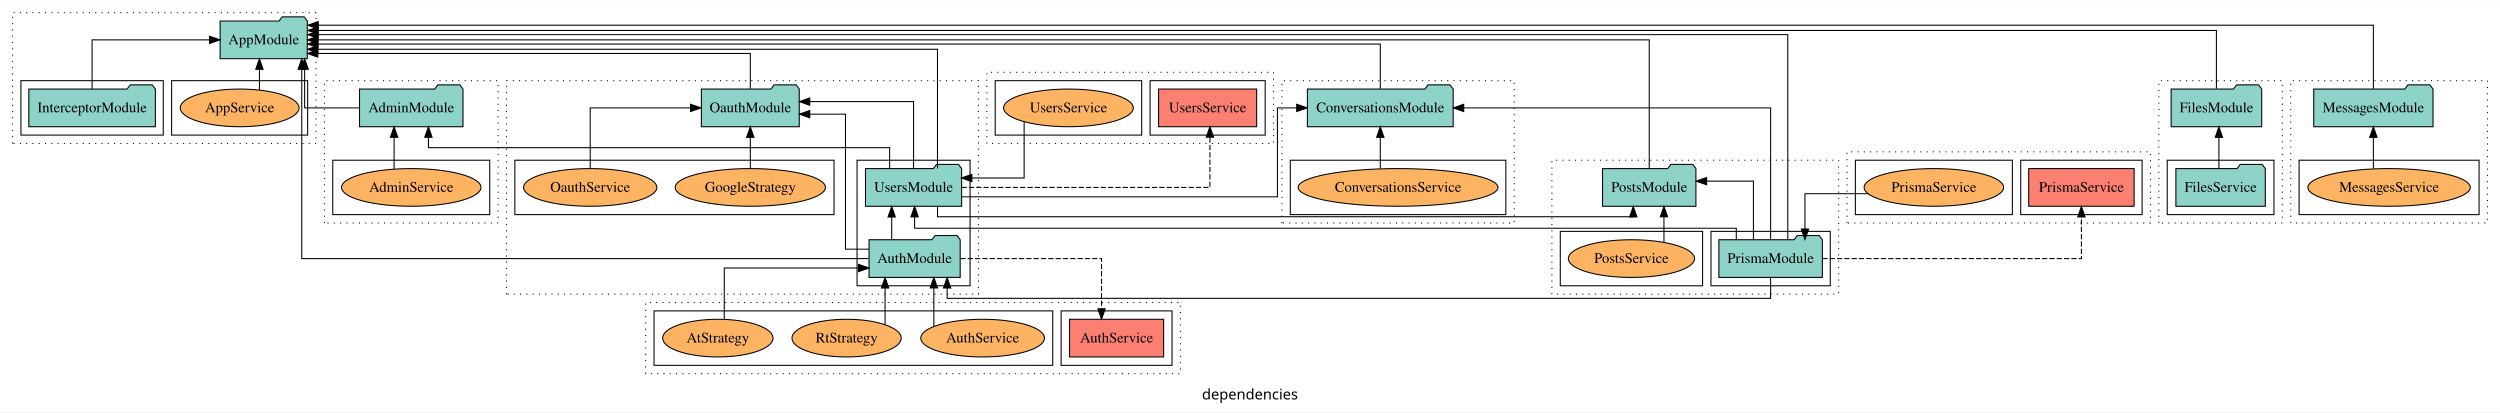
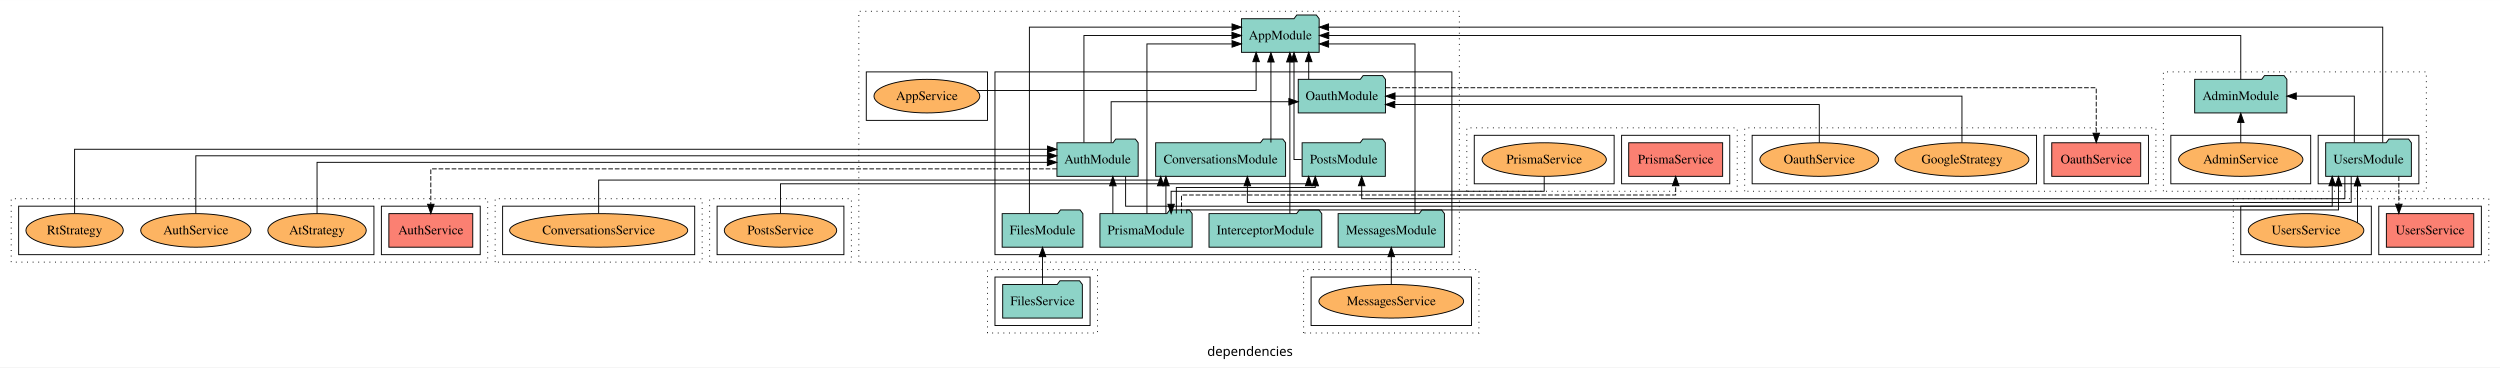
- <svg xmlns="http://www.w3.org/2000/svg" width="2389pt" height="394pt" viewBox="0.00 0.00 2389.00 393.80">
+ <svg xmlns="http://www.w3.org/2000/svg" width="2681pt" height="394pt" viewBox="0.00 0.00 2681.00 393.80">
  <g id="graph0" class="graph" transform="scale(1 1) rotate(0) translate(4 389.8)">
-     <polygon fill="white" stroke="transparent" points="-4,4 -4,-389.8 2385,-389.8 2385,4 -4,4" />
-     <text text-anchor="middle" x="1190.5" y="-8.2" font-family="sans-serif" font-size="14.00">dependencies</text>
+     <polygon fill="white" stroke="transparent" points="-4,4 -4,-389.8 2677,-389.8 2677,4 -4,4" />
+     <text text-anchor="middle" x="1336.5" y="-8.2" font-family="sans-serif" font-size="14.00">dependencies</text>
+     <g id="clust1" class="cluster">
+       <polygon fill="none" stroke="black" stroke-dasharray="1,5" points="2316,-184.8 2316,-312.8 2598,-312.8 2598,-184.8 2316,-184.8" />
+     </g>
+     <g id="clust3" class="cluster">
+       <polygon fill="none" stroke="black" points="2482,-192.8 2482,-244.8 2590,-244.8 2590,-192.8 2482,-192.8" />
+     </g>
+     <g id="clust6" class="cluster">
+       <polygon fill="none" stroke="black" points="2324,-192.8 2324,-244.8 2474,-244.8 2474,-192.8 2324,-192.8" />
+     </g>
+     <g id="clust7" class="cluster">
+       <polygon fill="none" stroke="black" stroke-dasharray="1,5" points="917,-108.8 917,-377.8 1561,-377.8 1561,-108.8 917,-108.8" />
+     </g>
+     <g id="clust9" class="cluster">
+       <polygon fill="none" stroke="black" points="1063,-116.8 1063,-312.8 1553,-312.8 1553,-116.8 1063,-116.8" />
+     </g>
+     <g id="clust12" class="cluster">
+       <polygon fill="none" stroke="black" points="925,-260.8 925,-312.8 1055,-312.8 1055,-260.8 925,-260.8" />
+     </g>
+     <g id="clust13" class="cluster">
+       <polygon fill="none" stroke="black" stroke-dasharray="1,5" points="8,-108.8 8,-176.8 519,-176.8 519,-108.8 8,-108.8" />
+     </g>
+     <g id="clust16" class="cluster">
+       <polygon fill="none" stroke="black" points="405,-116.8 405,-168.8 511,-168.8 511,-116.8 405,-116.8" />
+     </g>
+     <g id="clust18" class="cluster">
+       <polygon fill="none" stroke="black" points="16,-116.8 16,-168.8 397,-168.8 397,-116.8 16,-116.8" />
+     </g>
+     <g id="clust19" class="cluster">
+       <polygon fill="none" stroke="black" stroke-dasharray="1,5" points="527,-108.8 527,-176.8 749,-176.8 749,-108.8 527,-108.8" />
+     </g>
+     <g id="clust24" class="cluster">
+       <polygon fill="none" stroke="black" points="535,-116.8 535,-168.8 741,-168.8 741,-116.8 535,-116.8" />
+     </g>
+     <g id="clust25" class="cluster">
+       <polygon fill="none" stroke="black" stroke-dasharray="1,5" points="1055,-32.8 1055,-100.8 1173,-100.8 1173,-32.8 1055,-32.8" />
+     </g>
+     <g id="clust27" class="cluster">
+       <polygon fill="none" stroke="black" points="1063,-40.8 1063,-92.8 1165,-92.8 1165,-40.8 1063,-40.8" />
+     </g>
+     <g id="clust37" class="cluster">
+       <polygon fill="none" stroke="black" stroke-dasharray="1,5" points="1394,-32.8 1394,-100.8 1582,-100.8 1582,-32.8 1394,-32.8" />
+     </g>
+     <g id="clust42" class="cluster">
+       <polygon fill="none" stroke="black" points="1402,-40.8 1402,-92.8 1574,-92.8 1574,-40.8 1402,-40.8" />
+     </g>
    <g id="clust43" class="cluster">
-       <polygon fill="none" stroke="black" stroke-dasharray="1,5" points="480,-108.8 480,-312.8 931,-312.8 931,-108.8 480,-108.8" />
-     </g>
-     <g id="clust45" class="cluster">
-       <polygon fill="none" stroke="black" points="815,-116.8 815,-236.8 923,-236.8 923,-116.8 815,-116.8" />
+       <polygon fill="none" stroke="black" stroke-dasharray="1,5" points="1867,-184.8 1867,-252.8 2308,-252.8 2308,-184.8 1867,-184.8" />
+     </g>
+     <g id="clust46" class="cluster">
+       <polygon fill="none" stroke="black" points="2188,-192.8 2188,-244.8 2300,-244.8 2300,-192.8 2188,-192.8" />
    </g>
    <g id="clust48" class="cluster">
-       <polygon fill="none" stroke="black" points="488,-184.8 488,-236.8 793,-236.8 793,-184.8 488,-184.8" />
+       <polygon fill="none" stroke="black" points="1875,-192.8 1875,-244.8 2180,-244.8 2180,-192.8 1875,-192.8" />
    </g>
    <g id="clust49" class="cluster">
-       <polygon fill="none" stroke="black" stroke-dasharray="1,5" points="1479,-108.8 1479,-236.8 1753,-236.8 1753,-108.8 1479,-108.8" />
-     </g>
-     <g id="clust51" class="cluster">
-       <polygon fill="none" stroke="black" points="1631,-116.8 1631,-168.8 1745,-168.8 1745,-116.8 1631,-116.8" />
+       <polygon fill="none" stroke="black" stroke-dasharray="1,5" points="757,-108.8 757,-176.8 909,-176.8 909,-108.8 757,-108.8" />
    </g>
    <g id="clust54" class="cluster">
-       <polygon fill="none" stroke="black" points="1487,-116.8 1487,-168.8 1623,-168.8 1623,-116.8 1487,-116.8" />
+       <polygon fill="none" stroke="black" points="765,-116.8 765,-168.8 901,-168.8 901,-116.8 765,-116.8" />
    </g>
    <g id="clust55" class="cluster">
-       <polygon fill="none" stroke="black" stroke-dasharray="1,5" points="1761,-176.8 1761,-244.8 2051,-244.8 2051,-176.8 1761,-176.8" />
+       <polygon fill="none" stroke="black" stroke-dasharray="1,5" points="1569,-184.8 1569,-252.8 1859,-252.8 1859,-184.8 1569,-184.8" />
    </g>
    <g id="clust58" class="cluster">
-       <polygon fill="none" stroke="black" points="1927,-184.8 1927,-236.8 2043,-236.8 2043,-184.8 1927,-184.8" />
+       <polygon fill="none" stroke="black" points="1735,-192.8 1735,-244.8 1851,-244.8 1851,-192.8 1735,-192.8" />
    </g>
    <g id="clust60" class="cluster">
-       <polygon fill="none" stroke="black" points="1769,-184.8 1769,-236.8 1919,-236.8 1919,-184.8 1769,-184.8" />
+       <polygon fill="none" stroke="black" points="1577,-192.8 1577,-244.8 1727,-244.8 1727,-192.8 1577,-192.8" />
    </g>
    <g id="clust61" class="cluster">
-       <polygon fill="none" stroke="black" stroke-dasharray="1,5" points="939,-252.8 939,-320.8 1213,-320.8 1213,-252.8 939,-252.8" />
+       <polygon fill="none" stroke="black" stroke-dasharray="1,5" points="2391,-108.8 2391,-176.8 2665,-176.8 2665,-108.8 2391,-108.8" />
    </g>
    <g id="clust64" class="cluster">
-       <polygon fill="none" stroke="black" points="1095,-260.8 1095,-312.8 1205,-312.8 1205,-260.8 1095,-260.8" />
+       <polygon fill="none" stroke="black" points="2547,-116.8 2547,-168.8 2657,-168.8 2657,-116.8 2547,-116.8" />
    </g>
    <g id="clust66" class="cluster">
-       <polygon fill="none" stroke="black" points="947,-260.8 947,-312.8 1087,-312.8 1087,-260.8 947,-260.8" />
-     </g>
-     <g id="clust37" class="cluster">
-       <polygon fill="none" stroke="black" stroke-dasharray="1,5" points="2185,-176.8 2185,-312.8 2373,-312.8 2373,-176.8 2185,-176.8" />
-     </g>
-     <g id="clust42" class="cluster">
-       <polygon fill="none" stroke="black" points="2193,-184.8 2193,-236.8 2365,-236.8 2365,-184.8 2193,-184.8" />
-     </g>
-     <g id="clust25" class="cluster">
-       <polygon fill="none" stroke="black" stroke-dasharray="1,5" points="2059,-176.8 2059,-312.8 2177,-312.8 2177,-176.8 2059,-176.8" />
-     </g>
-     <g id="clust27" class="cluster">
-       <polygon fill="none" stroke="black" points="2067,-184.8 2067,-236.8 2169,-236.8 2169,-184.8 2067,-184.8" />
-     </g>
-     <g id="clust13" class="cluster">
-       <polygon fill="none" stroke="black" stroke-dasharray="1,5" points="613,-32.8 613,-100.8 1124,-100.8 1124,-32.8 613,-32.8" />
-     </g>
-     <g id="clust16" class="cluster">
-       <polygon fill="none" stroke="black" points="1010,-40.8 1010,-92.8 1116,-92.8 1116,-40.8 1010,-40.8" />
-     </g>
-     <g id="clust18" class="cluster">
-       <polygon fill="none" stroke="black" points="621,-40.8 621,-92.8 1002,-92.8 1002,-40.8 621,-40.8" />
-     </g>
-     <g id="clust19" class="cluster">
-       <polygon fill="none" stroke="black" stroke-dasharray="1,5" points="1221,-176.8 1221,-312.8 1443,-312.8 1443,-176.8 1221,-176.8" />
-     </g>
-     <g id="clust24" class="cluster">
-       <polygon fill="none" stroke="black" points="1229,-184.8 1229,-236.8 1435,-236.8 1435,-184.8 1229,-184.8" />
-     </g>
-     <g id="clust1" class="cluster">
-       <polygon fill="none" stroke="black" stroke-dasharray="1,5" points="306,-176.8 306,-312.8 472,-312.8 472,-176.8 306,-176.8" />
-     </g>
-     <g id="clust6" class="cluster">
-       <polygon fill="none" stroke="black" points="314,-184.8 314,-236.8 464,-236.8 464,-184.8 314,-184.8" />
-     </g>
-     <g id="clust7" class="cluster">
-       <polygon fill="none" stroke="black" stroke-dasharray="1,5" points="8,-252.8 8,-377.8 298,-377.8 298,-252.8 8,-252.8" />
-     </g>
-     <g id="clust12" class="cluster">
-       <polygon fill="none" stroke="black" points="160,-260.8 160,-312.8 290,-312.8 290,-260.8 160,-260.8" />
-     </g>
-     <g id="clust9" class="cluster">
-       <polygon fill="none" stroke="black" points="16,-260.8 16,-312.8 152,-312.8 152,-260.8 16,-260.8" />
+       <polygon fill="none" stroke="black" points="2399,-116.8 2399,-168.8 2539,-168.8 2539,-116.8 2399,-116.8" />
    </g>
    <g id="node1" class="node">
-       <polygon fill="#8dd3c7" stroke="black" points="914.94,-228.8 911.94,-232.8 890.94,-232.8 887.94,-228.8 823.06,-228.8 823.06,-192.8 914.94,-192.8 914.94,-228.8" />
-       <text text-anchor="middle" x="869" y="-206.6" font-family="Times,serif" font-size="14.00">UsersModule</text>
+       <polygon fill="#8dd3c7" stroke="black" points="2581.94,-236.8 2578.94,-240.8 2557.94,-240.8 2554.94,-236.8 2490.06,-236.8 2490.06,-200.8 2581.94,-200.8 2581.94,-236.8" />
+       <text text-anchor="middle" x="2536" y="-214.6" font-family="Times,serif" font-size="14.00">UsersModule</text>
    </g>
    <g id="node2" class="node">
-       <polygon fill="#8dd3c7" stroke="black" points="438.44,-304.8 435.44,-308.8 414.44,-308.8 411.44,-304.8 339.56,-304.8 339.56,-268.8 438.44,-268.8 438.44,-304.8" />
-       <text text-anchor="middle" x="389" y="-282.6" font-family="Times,serif" font-size="14.00">AdminModule</text>
+       <polygon fill="#8dd3c7" stroke="black" points="2448.44,-304.8 2445.44,-308.8 2424.44,-308.8 2421.44,-304.8 2349.56,-304.8 2349.56,-268.8 2448.44,-268.8 2448.44,-304.8" />
+       <text text-anchor="middle" x="2399" y="-282.6" font-family="Times,serif" font-size="14.00">AdminModule</text>
    </g>
    <g id="edge1" class="edge">
-       <path fill="none" stroke="black" d="M846.14,-228.91C846.14,-238.7 846.14,-248.8 846.14,-248.8 846.14,-248.8 405.41,-248.8 405.41,-248.8 405.41,-248.8 405.41,-258.69 405.41,-258.69" />
-       <polygon fill="black" stroke="black" points="401.91,-258.69 405.41,-268.69 408.91,-258.69 401.91,-258.69" />
+       <path fill="none" stroke="black" d="M2520.76,-237.02C2520.76,-257.17 2520.76,-286.8 2520.76,-286.8 2520.76,-286.8 2458.52,-286.8 2458.52,-286.8" />
+       <polygon fill="black" stroke="black" points="2458.52,-283.3 2448.52,-286.8 2458.52,-290.3 2458.52,-283.3" />
    </g>
    <g id="node5" class="node">
-       <polygon fill="#8dd3c7" stroke="black" points="1384.66,-304.8 1381.66,-308.8 1360.66,-308.8 1357.66,-304.8 1245.34,-304.8 1245.34,-268.8 1384.66,-268.8 1384.66,-304.8" />
-       <text text-anchor="middle" x="1315" y="-282.6" font-family="Times,serif" font-size="14.00">ConversationsModule</text>
+       <polygon fill="#8dd3c7" stroke="black" points="1374.66,-236.8 1371.66,-240.8 1350.66,-240.8 1347.66,-236.8 1235.34,-236.8 1235.34,-200.8 1374.66,-200.8 1374.66,-236.8" />
+       <text text-anchor="middle" x="1305" y="-214.6" font-family="Times,serif" font-size="14.00">ConversationsModule</text>
    </g>
    <g id="edge20" class="edge">
-       <path fill="none" stroke="black" d="M914.82,-201.8C1009.24,-201.8 1216.72,-201.8 1216.72,-201.8 1216.72,-201.8 1216.72,-286.8 1216.72,-286.8 1216.72,-286.8 1235.14,-286.8 1235.14,-286.8" />
-       <polygon fill="black" stroke="black" points="1235.14,-290.3 1245.14,-286.8 1235.14,-283.3 1235.14,-290.3" />
+       <path fill="none" stroke="black" d="M2517.42,-200.62C2517.42,-187.76 2517.42,-172.8 2517.42,-172.8 2517.42,-172.8 1333.67,-172.8 1333.67,-172.8 1333.67,-172.8 1333.67,-190.62 1333.67,-190.62" />
+       <polygon fill="black" stroke="black" points="1330.17,-190.62 1333.67,-200.62 1337.17,-190.62 1330.17,-190.62" />
+     </g>
+     <g id="node10" class="node">
+       <polygon fill="#8dd3c7" stroke="black" points="1481.62,-236.8 1478.62,-240.8 1457.62,-240.8 1454.62,-236.8 1392.38,-236.8 1392.38,-200.8 1481.62,-200.8 1481.62,-236.8" />
+       <text text-anchor="middle" x="1437" y="-214.6" font-family="Times,serif" font-size="14.00">PostsModule</text>
+     </g>
+     <g id="edge29" class="edge">
+       <path fill="none" stroke="black" d="M2510.63,-200.74C2510.63,-189.36 2510.63,-176.8 2510.63,-176.8 2510.63,-176.8 1456.28,-176.8 1456.28,-176.8 1456.28,-176.8 1456.28,-190.74 1456.28,-190.74" />
+       <polygon fill="black" stroke="black" points="1452.78,-190.74 1456.28,-200.74 1459.78,-190.74 1452.78,-190.74" />
+     </g>
+     <g id="node12" class="node">
+       <polygon fill="#8dd3c7" stroke="black" points="1410.66,-369.8 1407.66,-373.8 1386.66,-373.8 1383.66,-369.8 1327.34,-369.8 1327.34,-333.8 1410.66,-333.8 1410.66,-369.8" />
+       <text text-anchor="middle" x="1369" y="-347.6" font-family="Times,serif" font-size="14.00">AppModule</text>
+     </g>
+     <g id="edge12" class="edge">
+       <path fill="none" stroke="black" d="M2551.24,-237.07C2551.24,-275.43 2551.24,-360.8 2551.24,-360.8 2551.24,-360.8 1420.73,-360.8 1420.73,-360.8" />
+       <polygon fill="black" stroke="black" points="1420.73,-357.3 1410.73,-360.8 1420.73,-364.3 1420.73,-357.3" />
+     </g>
+     <g id="node27" class="node">
+       <polygon fill="#fb8072" stroke="black" points="2648.86,-160.8 2555.14,-160.8 2555.14,-124.8 2648.86,-124.8 2648.86,-160.8" />
+       <text text-anchor="middle" x="2602" y="-138.6" font-family="Times,serif" font-size="14.00">UsersService </text>
+     </g>
+     <g id="edge35" class="edge">
+       <path fill="none" stroke="black" stroke-dasharray="5,2" d="M2568.52,-200.79C2568.52,-200.79 2568.52,-170.95 2568.52,-170.95" />
+       <polygon fill="black" stroke="black" points="2572.02,-170.95 2568.52,-160.95 2565.02,-170.95 2572.02,-170.95" />
+     </g>
+     <g id="edge3" class="edge">
+       <path fill="none" stroke="black" d="M2399,-304.91C2399,-324.14 2399,-351.8 2399,-351.8 2399,-351.8 1420.97,-351.8 1420.97,-351.8" />
+       <polygon fill="black" stroke="black" points="1420.97,-348.3 1410.97,-351.8 1420.97,-355.3 1420.97,-348.3" />
+     </g>
+     <g id="node3" class="node">
+       <ellipse fill="#fdb462" stroke="black" cx="2399" cy="-218.8" rx="66.64" ry="18" />
+       <text text-anchor="middle" x="2399" y="-214.6" font-family="Times,serif" font-size="14.00">AdminService</text>
+     </g>
+     <g id="edge2" class="edge">
+       <path fill="none" stroke="black" d="M2399,-237.02C2399,-237.02 2399,-258.53 2399,-258.53" />
+       <polygon fill="black" stroke="black" points="2395.5,-258.53 2399,-268.53 2402.5,-258.53 2395.5,-258.53" />
+     </g>
+     <g id="node4" class="node">
+       <polygon fill="#8dd3c7" stroke="black" points="1216.55,-236.8 1213.55,-240.8 1192.55,-240.8 1189.55,-236.8 1129.45,-236.8 1129.45,-200.8 1216.55,-200.8 1216.55,-236.8" />
+       <text text-anchor="middle" x="1173" y="-214.6" font-family="Times,serif" font-size="14.00">AuthModule</text>
+     </g>
+     <g id="edge33" class="edge">
+       <path fill="none" stroke="black" d="M1203.11,-200.75C1203.11,-186.43 1203.11,-168.8 1203.11,-168.8 1203.11,-168.8 2497.07,-168.8 2497.07,-168.8 2497.07,-168.8 2497.07,-190.75 2497.07,-190.75" />
+       <polygon fill="black" stroke="black" points="2493.57,-190.75 2497.07,-200.75 2500.57,-190.75 2493.57,-190.75" />
    </g>
    <g id="node9" class="node">
-       <polygon fill="#8dd3c7" stroke="black" points="759.77,-304.8 756.77,-308.8 735.77,-308.8 732.77,-304.8 666.23,-304.8 666.23,-268.8 759.77,-268.8 759.77,-304.8" />
-       <text text-anchor="middle" x="713" y="-282.6" font-family="Times,serif" font-size="14.00">OauthModule</text>
+       <polygon fill="#8dd3c7" stroke="black" points="1481.77,-304.8 1478.77,-308.8 1457.77,-308.8 1454.77,-304.8 1388.23,-304.8 1388.23,-268.8 1481.77,-268.8 1481.77,-304.8" />
+       <text text-anchor="middle" x="1435" y="-282.6" font-family="Times,serif" font-size="14.00">OauthModule</text>
+     </g>
+     <g id="edge24" class="edge">
+       <path fill="none" stroke="black" d="M1187.59,-237.07C1187.59,-255.36 1187.59,-280.8 1187.59,-280.8 1187.59,-280.8 1378.17,-280.8 1378.17,-280.8" />
+       <polygon fill="black" stroke="black" points="1378.17,-284.3 1388.17,-280.8 1378.17,-277.3 1378.17,-284.3" />
+     </g>
+     <g id="edge4" class="edge">
+       <path fill="none" stroke="black" d="M1158.41,-237.01C1158.41,-273.44 1158.41,-351.8 1158.41,-351.8 1158.41,-351.8 1317.14,-351.8 1317.14,-351.8" />
+       <polygon fill="black" stroke="black" points="1317.14,-355.3 1327.14,-351.8 1317.14,-348.3 1317.14,-355.3" />
+     </g>
+     <g id="node14" class="node">
+       <polygon fill="#fb8072" stroke="black" points="502.98,-160.8 413.02,-160.8 413.02,-124.8 502.98,-124.8 502.98,-160.8" />
+       <text text-anchor="middle" x="458" y="-138.6" font-family="Times,serif" font-size="14.00">AuthService </text>
+     </g>
+     <g id="edge15" class="edge">
+       <path fill="none" stroke="black" stroke-dasharray="5,2" d="M1129.35,-208.8C974.11,-208.8 458,-208.8 458,-208.8 458,-208.8 458,-170.83 458,-170.83" />
+       <polygon fill="black" stroke="black" points="461.5,-170.83 458,-160.83 454.5,-170.83 461.5,-170.83" />
+     </g>
+     <g id="edge5" class="edge">
+       <path fill="none" stroke="black" d="M1358.94,-237.01C1358.94,-237.01 1358.94,-323.38 1358.94,-323.38" />
+       <polygon fill="black" stroke="black" points="1355.44,-323.38 1358.94,-333.38 1362.44,-323.38 1355.44,-323.38" />
+     </g>
+     <g id="node6" class="node">
+       <polygon fill="#8dd3c7" stroke="black" points="1157.28,-160.8 1154.28,-164.8 1133.28,-164.8 1130.28,-160.8 1070.72,-160.8 1070.72,-124.8 1157.28,-124.8 1157.28,-160.8" />
+       <text text-anchor="middle" x="1114" y="-138.6" font-family="Times,serif" font-size="14.00">FilesModule</text>
+     </g>
+     <g id="edge6" class="edge">
+       <path fill="none" stroke="black" d="M1099.92,-161.01C1099.92,-213.41 1099.92,-360.8 1099.92,-360.8 1099.92,-360.8 1317.25,-360.8 1317.25,-360.8" />
+       <polygon fill="black" stroke="black" points="1317.25,-364.3 1327.25,-360.8 1317.25,-357.3 1317.25,-364.3" />
+     </g>
+     <g id="node7" class="node">
+       <polygon fill="#8dd3c7" stroke="black" points="1413.46,-160.8 1410.46,-164.8 1389.46,-164.8 1386.46,-160.8 1292.54,-160.8 1292.54,-124.8 1413.46,-124.8 1413.46,-160.8" />
+       <text text-anchor="middle" x="1353" y="-138.6" font-family="Times,serif" font-size="14.00">InterceptorModule</text>
+     </g>
+     <g id="edge7" class="edge">
+       <path fill="none" stroke="black" d="M1379.26,-160.98C1379.26,-160.98 1379.26,-323.51 1379.26,-323.51" />
+       <polygon fill="black" stroke="black" points="1375.76,-323.51 1379.26,-333.51 1382.76,-323.51 1375.76,-323.51" />
+     </g>
+     <g id="node8" class="node">
+       <polygon fill="#8dd3c7" stroke="black" points="1544.99,-160.8 1541.99,-164.8 1520.99,-164.8 1517.99,-160.8 1431.01,-160.8 1431.01,-124.8 1544.99,-124.8 1544.99,-160.8" />
+       <text text-anchor="middle" x="1488" y="-138.6" font-family="Times,serif" font-size="14.00">MessagesModule</text>
+     </g>
+     <g id="edge8" class="edge">
+       <path fill="none" stroke="black" d="M1513.44,-160.9C1513.44,-210.13 1513.44,-342.8 1513.44,-342.8 1513.44,-342.8 1420.78,-342.8 1420.78,-342.8" />
+       <polygon fill="black" stroke="black" points="1420.78,-339.3 1410.78,-342.8 1420.78,-346.3 1420.78,-339.3" />
+     </g>
+     <g id="edge9" class="edge">
+       <path fill="none" stroke="black" d="M1399.47,-304.91C1399.47,-304.91 1399.47,-323.79 1399.47,-323.79" />
+       <polygon fill="black" stroke="black" points="1395.97,-323.79 1399.47,-333.79 1402.97,-323.79 1395.97,-323.79" />
+     </g>
+     <g id="node21" class="node">
+       <polygon fill="#fb8072" stroke="black" points="2291.69,-236.8 2196.31,-236.8 2196.31,-200.8 2291.69,-200.8 2291.69,-236.8" />
+       <text text-anchor="middle" x="2244" y="-214.6" font-family="Times,serif" font-size="14.00">OauthService </text>
    </g>
    <g id="edge25" class="edge">
-       <path fill="none" stroke="black" d="M869,-229C869,-253.16 869,-292.8 869,-292.8 869,-292.8 769.81,-292.8 769.81,-292.8" />
-       <polygon fill="black" stroke="black" points="769.81,-289.3 759.81,-292.8 769.81,-296.3 769.81,-289.3" />
-     </g>
-     <g id="node10" class="node">
-       <polygon fill="#8dd3c7" stroke="black" points="1616.62,-228.8 1613.62,-232.8 1592.62,-232.8 1589.62,-228.8 1527.38,-228.8 1527.38,-192.8 1616.62,-192.8 1616.62,-228.8" />
-       <text text-anchor="middle" x="1572" y="-206.6" font-family="Times,serif" font-size="14.00">PostsModule</text>
-     </g>
-     <g id="edge29" class="edge">
-       <path fill="none" stroke="black" d="M891.89,-192.59C891.89,-187.25 891.89,-182.8 891.89,-182.8 891.89,-182.8 1556.76,-182.8 1556.76,-182.8 1556.76,-182.8 1556.76,-183.78 1556.76,-183.78" />
-       <polygon fill="black" stroke="black" points="1553.26,-182.59 1556.76,-192.59 1560.26,-182.59 1553.26,-182.59" />
-     </g>
-     <g id="node12" class="node">
-       <polygon fill="#8dd3c7" stroke="black" points="289.66,-369.8 286.66,-373.8 265.66,-373.8 262.66,-369.8 206.34,-369.8 206.34,-333.8 289.66,-333.8 289.66,-369.8" />
-       <text text-anchor="middle" x="248" y="-347.6" font-family="Times,serif" font-size="14.00">AppModule</text>
-     </g>
-     <g id="edge12" class="edge">
-       <path fill="none" stroke="black" d="M891.86,-228.88C891.86,-265.03 891.86,-342.8 891.86,-342.8 891.86,-342.8 299.75,-342.8 299.75,-342.8" />
-       <polygon fill="black" stroke="black" points="299.75,-339.3 289.75,-342.8 299.75,-346.3 299.75,-339.3" />
+       <path fill="none" stroke="black" stroke-dasharray="5,2" d="M1481.99,-295.8C1654.65,-295.8 2244,-295.8 2244,-295.8 2244,-295.8 2244,-247.05 2244,-247.05" />
+       <polygon fill="black" stroke="black" points="2247.5,-247.05 2244,-237.05 2240.5,-247.05 2247.5,-247.05" />
+     </g>
+     <g id="edge10" class="edge">
+       <path fill="none" stroke="black" d="M1392.02,-218.8C1387.02,-218.8 1383.69,-218.8 1383.69,-218.8 1383.69,-218.8 1383.69,-323.59 1383.69,-323.59" />
+       <polygon fill="black" stroke="black" points="1380.19,-323.59 1383.69,-333.59 1387.19,-323.59 1380.19,-323.59" />
+     </g>
+     <g id="node11" class="node">
+       <polygon fill="#8dd3c7" stroke="black" points="1274.44,-160.8 1271.44,-164.8 1250.44,-164.8 1247.44,-160.8 1175.56,-160.8 1175.56,-124.8 1274.44,-124.8 1274.44,-160.8" />
+       <text text-anchor="middle" x="1225" y="-138.6" font-family="Times,serif" font-size="14.00">PrismaModule</text>
+     </g>
+     <g id="edge34" class="edge">
+       <path fill="none" stroke="black" d="M1268.64,-160.97C1268.64,-163.25 1268.64,-164.8 1268.64,-164.8 1268.64,-164.8 2503.85,-164.8 2503.85,-164.8 2503.85,-164.8 2503.85,-190.52 2503.85,-190.52" />
+       <polygon fill="black" stroke="black" points="2500.35,-190.52 2503.85,-200.52 2507.35,-190.52 2500.35,-190.52" />
+     </g>
+     <g id="edge14" class="edge">
+       <path fill="none" stroke="black" d="M1189.44,-160.81C1189.44,-160.81 1189.44,-190.65 1189.44,-190.65" />
+       <polygon fill="black" stroke="black" points="1185.94,-190.65 1189.44,-200.65 1192.94,-190.65 1185.94,-190.65" />
+     </g>
+     <g id="edge19" class="edge">
+       <path fill="none" stroke="black" d="M1246.33,-160.81C1246.33,-160.81 1246.33,-190.65 1246.33,-190.65" />
+       <polygon fill="black" stroke="black" points="1242.83,-190.65 1246.33,-200.65 1249.83,-190.65 1242.83,-190.65" />
+     </g>
+     <g id="edge28" class="edge">
+       <path fill="none" stroke="black" d="M1257.49,-160.98C1257.49,-173.84 1257.49,-188.8 1257.49,-188.8 1257.49,-188.8 1406.47,-188.8 1406.47,-188.8 1406.47,-188.8 1406.47,-190.66 1406.47,-190.66" />
+       <polygon fill="black" stroke="black" points="1402.97,-190.66 1406.47,-200.66 1409.97,-190.66 1402.97,-190.66" />
+     </g>
+     <g id="edge11" class="edge">
+       <path fill="none" stroke="black" d="M1225.97,-160.9C1225.97,-210.13 1225.97,-342.8 1225.97,-342.8 1225.97,-342.8 1317.25,-342.8 1317.25,-342.8" />
+       <polygon fill="black" stroke="black" points="1317.25,-346.3 1327.25,-342.8 1317.25,-339.3 1317.25,-346.3" />
+     </g>
+     <g id="node25" class="node">
+       <polygon fill="#fb8072" stroke="black" points="1843.37,-236.8 1742.63,-236.8 1742.63,-200.8 1843.37,-200.8 1843.37,-236.8" />
+       <text text-anchor="middle" x="1793" y="-214.6" font-family="Times,serif" font-size="14.00">PrismaService </text>
+     </g>
+     <g id="edge31" class="edge">
+       <path fill="none" stroke="black" stroke-dasharray="5,2" d="M1263.06,-160.91C1263.06,-170.7 1263.06,-180.8 1263.06,-180.8 1263.06,-180.8 1793,-180.8 1793,-180.8 1793,-180.8 1793,-190.69 1793,-190.69" />
+       <polygon fill="black" stroke="black" points="1789.5,-190.69 1793,-200.69 1796.5,-190.69 1789.5,-190.69" />
+     </g>
+     <g id="node13" class="node">
+       <ellipse fill="#fdb462" stroke="black" cx="990" cy="-286.8" rx="56.75" ry="18" />
+       <text text-anchor="middle" x="990" y="-282.6" font-family="Times,serif" font-size="14.00">AppService</text>
+     </g>
+     <g id="edge13" class="edge">
+       <path fill="none" stroke="black" d="M1043.62,-292.8C1142.39,-292.8 1343.06,-292.8 1343.06,-292.8 1343.06,-292.8 1343.06,-323.78 1343.06,-323.78" />
+       <polygon fill="black" stroke="black" points="1339.56,-323.78 1343.06,-333.78 1346.56,-323.78 1339.56,-323.78" />
+     </g>
+     <g id="node15" class="node">
+       <ellipse fill="#fdb462" stroke="black" cx="336" cy="-142.8" rx="52.75" ry="18" />
+       <text text-anchor="middle" x="336" y="-138.6" font-family="Times,serif" font-size="14.00">AtStrategy</text>
+     </g>
+     <g id="edge16" class="edge">
+       <path fill="none" stroke="black" d="M336,-160.84C336,-182.46 336,-215.8 336,-215.8 336,-215.8 1119.18,-215.8 1119.18,-215.8" />
+       <polygon fill="black" stroke="black" points="1119.18,-219.3 1129.18,-215.8 1119.18,-212.3 1119.18,-219.3" />
+     </g>
+     <g id="node16" class="node">
+       <ellipse fill="#fdb462" stroke="black" cx="206" cy="-142.8" rx="59.11" ry="18" />
+       <text text-anchor="middle" x="206" y="-138.6" font-family="Times,serif" font-size="14.00">AuthService</text>
+     </g>
+     <g id="edge17" class="edge">
+       <path fill="none" stroke="black" d="M206,-160.95C206,-184.56 206,-222.8 206,-222.8 206,-222.8 1119.25,-222.8 1119.25,-222.8" />
+       <polygon fill="black" stroke="black" points="1119.25,-226.3 1129.25,-222.8 1119.25,-219.3 1119.25,-226.3" />
+     </g>
+     <g id="node17" class="node">
+       <ellipse fill="#fdb462" stroke="black" cx="76" cy="-142.8" rx="52.19" ry="18" />
+       <text text-anchor="middle" x="76" y="-138.6" font-family="Times,serif" font-size="14.00">RtStrategy</text>
+     </g>
+     <g id="edge18" class="edge">
+       <path fill="none" stroke="black" d="M76,-160.83C76,-186.31 76,-229.8 76,-229.8 76,-229.8 1119.32,-229.8 1119.32,-229.8" />
+       <polygon fill="black" stroke="black" points="1119.32,-233.3 1129.32,-229.8 1119.32,-226.3 1119.32,-233.3" />
+     </g>
+     <g id="node18" class="node">
+       <ellipse fill="#fdb462" stroke="black" cx="638" cy="-142.8" rx="95.49" ry="18" />
+       <text text-anchor="middle" x="638" y="-138.6" font-family="Times,serif" font-size="14.00">ConversationsService</text>
+     </g>
+     <g id="edge21" class="edge">
+       <path fill="none" stroke="black" d="M638,-161.08C638,-176.75 638,-196.8 638,-196.8 638,-196.8 1240.75,-196.8 1240.75,-196.8 1240.75,-196.8 1240.75,-197.18 1240.75,-197.18" />
+       <polygon fill="black" stroke="black" points="1237.25,-190.63 1240.75,-200.63 1244.25,-190.63 1237.25,-190.63" />
+     </g>
+     <g id="node19" class="node">
+       <polygon fill="#8dd3c7" stroke="black" points="1156.71,-84.8 1153.71,-88.8 1132.71,-88.8 1129.71,-84.8 1071.29,-84.8 1071.29,-48.8 1156.71,-48.8 1156.71,-84.8" />
+       <text text-anchor="middle" x="1114" y="-62.6" font-family="Times,serif" font-size="14.00">FilesService</text>
+     </g>
+     <g id="edge22" class="edge">
+       <path fill="none" stroke="black" d="M1114,-84.81C1114,-84.81 1114,-114.65 1114,-114.65" />
+       <polygon fill="black" stroke="black" points="1110.5,-114.65 1114,-124.65 1117.5,-114.65 1110.5,-114.65" />
+     </g>
+     <g id="node20" class="node">
+       <ellipse fill="#fdb462" stroke="black" cx="1488" cy="-66.8" rx="77.58" ry="18" />
+       <text text-anchor="middle" x="1488" y="-62.6" font-family="Times,serif" font-size="14.00">MessagesService</text>
+     </g>
+     <g id="edge23" class="edge">
+       <path fill="none" stroke="black" d="M1488,-84.81C1488,-84.81 1488,-114.65 1488,-114.65" />
+       <polygon fill="black" stroke="black" points="1484.5,-114.65 1488,-124.65 1491.5,-114.65 1484.5,-114.65" />
+     </g>
+     <g id="node22" class="node">
+       <ellipse fill="#fdb462" stroke="black" cx="2100" cy="-218.8" rx="71.79" ry="18" />
+       <text text-anchor="middle" x="2100" y="-214.6" font-family="Times,serif" font-size="14.00">GoogleStrategy</text>
+     </g>
+     <g id="edge26" class="edge">
+       <path fill="none" stroke="black" d="M2100,-237.02C2100,-257.17 2100,-286.8 2100,-286.8 2100,-286.8 1492.03,-286.8 1492.03,-286.8" />
+       <polygon fill="black" stroke="black" points="1492.03,-283.3 1482.03,-286.8 1492.03,-290.3 1492.03,-283.3" />
+     </g>
+     <g id="node23" class="node">
+       <ellipse fill="#fdb462" stroke="black" cx="1947" cy="-218.8" rx="63.69" ry="18" />
+       <text text-anchor="middle" x="1947" y="-214.6" font-family="Times,serif" font-size="14.00">OauthService</text>
+     </g>
+     <g id="edge27" class="edge">
+       <path fill="none" stroke="black" d="M1947,-236.82C1947,-254.17 1947,-277.8 1947,-277.8 1947,-277.8 1491.79,-277.8 1491.79,-277.8" />
+       <polygon fill="black" stroke="black" points="1491.79,-274.3 1481.79,-277.8 1491.79,-281.3 1491.79,-274.3" />
+     </g>
+     <g id="node24" class="node">
+       <ellipse fill="#fdb462" stroke="black" cx="833" cy="-142.8" rx="60.28" ry="18" />
+       <text text-anchor="middle" x="833" y="-138.6" font-family="Times,serif" font-size="14.00">PostsService</text>
+     </g>
+     <g id="edge30" class="edge">
+       <path fill="none" stroke="black" d="M833,-160.85C833,-175.17 833,-192.8 833,-192.8 833,-192.8 1399.45,-192.8 1399.45,-192.8 1399.45,-192.8 1399.45,-193.59 1399.45,-193.59" />
+       <polygon fill="black" stroke="black" points="1395.95,-190.74 1399.45,-200.74 1402.95,-190.74 1395.95,-190.74" />
    </g>
    <g id="node26" class="node">
-       <polygon fill="#fb8072" stroke="black" points="1196.86,-304.8 1103.14,-304.8 1103.14,-268.8 1196.86,-268.8 1196.86,-304.8" />
-       <text text-anchor="middle" x="1150" y="-282.6" font-family="Times,serif" font-size="14.00">UsersService </text>
-     </g>
-     <g id="edge35" class="edge">
-       <path fill="none" stroke="black" stroke-dasharray="5,2" d="M914.82,-210.8C994.97,-210.8 1152.21,-210.8 1152.21,-210.8 1152.21,-210.8 1152.21,-258.79 1152.21,-258.79" />
-       <polygon fill="black" stroke="black" points="1148.71,-258.79 1152.21,-268.79 1155.71,-258.79 1148.71,-258.79" />
-     </g>
-     <g id="edge3" class="edge">
-       <path fill="none" stroke="black" d="M339.54,-286.8C313.58,-286.8 287.1,-286.8 287.1,-286.8 287.1,-286.8 287.1,-323.69 287.1,-323.69" />
-       <polygon fill="black" stroke="black" points="283.6,-323.69 287.1,-333.69 290.6,-323.69 283.6,-323.69" />
-     </g>
-     <g id="node3" class="node">
-       <ellipse fill="#fdb462" stroke="black" cx="389" cy="-210.8" rx="66.64" ry="18" />
-       <text text-anchor="middle" x="389" y="-206.6" font-family="Times,serif" font-size="14.00">AdminService</text>
-     </g>
-     <g id="edge2" class="edge">
-       <path fill="none" stroke="black" d="M372.59,-228.43C372.59,-228.43 372.59,-258.74 372.59,-258.74" />
-       <polygon fill="black" stroke="black" points="369.09,-258.74 372.59,-268.74 376.09,-258.74 369.09,-258.74" />
-     </g>
-     <g id="node4" class="node">
-       <polygon fill="#8dd3c7" stroke="black" points="913.55,-160.8 910.55,-164.8 889.55,-164.8 886.55,-160.8 826.45,-160.8 826.45,-124.8 913.55,-124.8 913.55,-160.8" />
-       <text text-anchor="middle" x="870" y="-138.6" font-family="Times,serif" font-size="14.00">AuthModule</text>
-     </g>
-     <g id="edge33" class="edge">
-       <path fill="none" stroke="black" d="M848.11,-161.02C848.11,-161.02 848.11,-182.53 848.11,-182.53" />
-       <polygon fill="black" stroke="black" points="844.61,-182.53 848.11,-192.53 851.61,-182.53 844.61,-182.53" />
-     </g>
-     <g id="edge24" class="edge">
-       <path fill="none" stroke="black" d="M826.32,-151.8C814.04,-151.8 803.96,-151.8 803.96,-151.8 803.96,-151.8 803.96,-280.8 803.96,-280.8 803.96,-280.8 769.81,-280.8 769.81,-280.8" />
-       <polygon fill="black" stroke="black" points="769.81,-277.3 759.81,-280.8 769.81,-284.3 769.81,-277.3" />
-     </g>
-     <g id="edge4" class="edge">
-       <path fill="none" stroke="black" d="M825.98,-142.8C689.78,-142.8 284.36,-142.8 284.36,-142.8 284.36,-142.8 284.36,-323.62 284.36,-323.62" />
-       <polygon fill="black" stroke="black" points="280.86,-323.62 284.36,-333.62 287.86,-323.62 280.86,-323.62" />
-     </g>
-     <g id="node14" class="node">
-       <polygon fill="#fb8072" stroke="black" points="1107.98,-84.8 1018.02,-84.8 1018.02,-48.8 1107.98,-48.8 1107.98,-84.8" />
-       <text text-anchor="middle" x="1063" y="-62.6" font-family="Times,serif" font-size="14.00">AuthService </text>
-     </g>
-     <g id="edge15" class="edge">
-       <path fill="none" stroke="black" stroke-dasharray="5,2" d="M913.7,-142.8C966.58,-142.8 1048.62,-142.8 1048.62,-142.8 1048.62,-142.8 1048.62,-94.81 1048.62,-94.81" />
-       <polygon fill="black" stroke="black" points="1052.12,-94.81 1048.62,-84.81 1045.12,-94.81 1052.12,-94.81" />
-     </g>
-     <g id="edge5" class="edge">
-       <path fill="none" stroke="black" d="M1315,-305.1C1315,-323.07 1315,-347.8 1315,-347.8 1315,-347.8 299.83,-347.8 299.83,-347.8" />
-       <polygon fill="black" stroke="black" points="299.83,-344.3 289.83,-347.8 299.83,-351.3 299.83,-344.3" />
-     </g>
-     <g id="node6" class="node">
-       <polygon fill="#8dd3c7" stroke="black" points="2157.28,-304.8 2154.28,-308.8 2133.28,-308.8 2130.28,-304.8 2070.72,-304.8 2070.72,-268.8 2157.28,-268.8 2157.28,-304.8" />
-       <text text-anchor="middle" x="2114" y="-282.6" font-family="Times,serif" font-size="14.00">FilesModule</text>
-     </g>
-     <g id="edge6" class="edge">
-       <path fill="none" stroke="black" d="M2114,-305.09C2114,-327.01 2114,-360.8 2114,-360.8 2114,-360.8 300.03,-360.8 300.03,-360.8" />
-       <polygon fill="black" stroke="black" points="300.03,-357.3 290.03,-360.8 300.03,-364.3 300.03,-357.3" />
-     </g>
-     <g id="node7" class="node">
-       <polygon fill="#8dd3c7" stroke="black" points="144.46,-304.8 141.46,-308.8 120.46,-308.8 117.46,-304.8 23.54,-304.8 23.54,-268.8 144.46,-268.8 144.46,-304.8" />
-       <text text-anchor="middle" x="84" y="-282.6" font-family="Times,serif" font-size="14.00">InterceptorModule</text>
-     </g>
-     <g id="edge7" class="edge">
-       <path fill="none" stroke="black" d="M84,-304.91C84,-324.14 84,-351.8 84,-351.8 84,-351.8 196.19,-351.8 196.19,-351.8" />
-       <polygon fill="black" stroke="black" points="196.19,-355.3 206.19,-351.8 196.19,-348.3 196.19,-355.3" />
-     </g>
-     <g id="node8" class="node">
-       <polygon fill="#8dd3c7" stroke="black" points="2320.99,-304.8 2317.99,-308.8 2296.99,-308.8 2293.99,-304.8 2207.01,-304.8 2207.01,-268.8 2320.99,-268.8 2320.99,-304.8" />
-       <text text-anchor="middle" x="2264" y="-282.6" font-family="Times,serif" font-size="14.00">MessagesModule</text>
-     </g>
-     <g id="edge8" class="edge">
-       <path fill="none" stroke="black" d="M2264,-305.12C2264,-328.46 2264,-365.8 2264,-365.8 2264,-365.8 300.11,-365.8 300.11,-365.8" />
-       <polygon fill="black" stroke="black" points="300.11,-362.3 290.11,-365.8 300.11,-369.3 300.11,-362.3" />
-     </g>
-     <g id="edge9" class="edge">
-       <path fill="none" stroke="black" d="M713,-304.99C713,-319.98 713,-338.8 713,-338.8 713,-338.8 299.67,-338.8 299.67,-338.8" />
-       <polygon fill="black" stroke="black" points="299.67,-335.3 289.67,-338.8 299.67,-342.3 299.67,-335.3" />
-     </g>
-     <g id="edge10" class="edge">
-       <path fill="none" stroke="black" d="M1572,-228.94C1572,-267.03 1572,-351.8 1572,-351.8 1572,-351.8 299.81,-351.8 299.81,-351.8" />
-       <polygon fill="black" stroke="black" points="299.81,-348.3 289.81,-351.8 299.81,-355.3 299.81,-348.3" />
-     </g>
-     <g id="node11" class="node">
-       <polygon fill="#8dd3c7" stroke="black" points="1737.44,-160.8 1734.44,-164.8 1713.44,-164.8 1710.44,-160.8 1638.56,-160.8 1638.56,-124.8 1737.44,-124.8 1737.44,-160.8" />
-       <text text-anchor="middle" x="1688" y="-138.6" font-family="Times,serif" font-size="14.00">PrismaModule</text>
-     </g>
-     <g id="edge34" class="edge">
-       <path fill="none" stroke="black" d="M1655.19,-161C1655.19,-166.83 1655.19,-171.8 1655.19,-171.8 1655.19,-171.8 870,-171.8 870,-171.8 870,-171.8 870,-182.67 870,-182.67" />
-       <polygon fill="black" stroke="black" points="866.5,-182.67 870,-192.67 873.5,-182.67 866.5,-182.67" />
-     </g>
-     <g id="edge14" class="edge">
-       <path fill="none" stroke="black" d="M1688,-124.69C1688,-114.9 1688,-104.8 1688,-104.8 1688,-104.8 901.08,-104.8 901.08,-104.8 901.08,-104.8 901.08,-114.69 901.08,-114.69" />
-       <polygon fill="black" stroke="black" points="897.58,-114.69 901.08,-124.69 904.58,-114.69 897.58,-114.69" />
-     </g>
-     <g id="edge19" class="edge">
-       <path fill="none" stroke="black" d="M1688,-161.04C1688,-199.79 1688,-286.8 1688,-286.8 1688,-286.8 1394.72,-286.8 1394.72,-286.8" />
-       <polygon fill="black" stroke="black" points="1394.72,-283.3 1384.72,-286.8 1394.72,-290.3 1394.72,-283.3" />
-     </g>
-     <g id="edge28" class="edge">
-       <path fill="none" stroke="black" d="M1671.59,-161.09C1671.59,-183.01 1671.59,-216.8 1671.59,-216.8 1671.59,-216.8 1626.84,-216.8 1626.84,-216.8" />
-       <polygon fill="black" stroke="black" points="1626.84,-213.3 1616.84,-216.8 1626.84,-220.3 1626.84,-213.3" />
-     </g>
-     <g id="edge11" class="edge">
-       <path fill="none" stroke="black" d="M1704.41,-161.05C1704.41,-212.8 1704.41,-356.8 1704.41,-356.8 1704.41,-356.8 300.02,-356.8 300.02,-356.8" />
-       <polygon fill="black" stroke="black" points="300.02,-353.3 290.02,-356.8 300.02,-360.3 300.02,-353.3" />
-     </g>
-     <g id="node24" class="node">
-       <polygon fill="#fb8072" stroke="black" points="2035.37,-228.8 1934.63,-228.8 1934.63,-192.8 2035.37,-192.8 2035.37,-228.8" />
-       <text text-anchor="middle" x="1985" y="-206.6" font-family="Times,serif" font-size="14.00">PrismaService </text>
-     </g>
-     <g id="edge31" class="edge">
-       <path fill="none" stroke="black" stroke-dasharray="5,2" d="M1737.38,-142.8C1821.83,-142.8 1985,-142.8 1985,-142.8 1985,-142.8 1985,-182.58 1985,-182.58" />
-       <polygon fill="black" stroke="black" points="1981.5,-182.58 1985,-192.58 1988.5,-182.58 1981.5,-182.58" />
-     </g>
-     <g id="node13" class="node">
-       <ellipse fill="#fdb462" stroke="black" cx="225" cy="-286.8" rx="56.75" ry="18" />
-       <text text-anchor="middle" x="225" y="-282.6" font-family="Times,serif" font-size="14.00">AppService</text>
-     </g>
-     <g id="edge13" class="edge">
-       <path fill="none" stroke="black" d="M243.9,-303.88C243.9,-303.88 243.9,-323.7 243.9,-323.7" />
-       <polygon fill="black" stroke="black" points="240.4,-323.7 243.9,-333.7 247.4,-323.7 240.4,-323.7" />
-     </g>
-     <g id="node15" class="node">
-       <ellipse fill="#fdb462" stroke="black" cx="682" cy="-66.8" rx="52.75" ry="18" />
-       <text text-anchor="middle" x="682" y="-62.6" font-family="Times,serif" font-size="14.00">AtStrategy</text>
-     </g>
-     <g id="edge16" class="edge">
-       <path fill="none" stroke="black" d="M688.11,-84.75C688.11,-104.6 688.11,-133.8 688.11,-133.8 688.11,-133.8 816.43,-133.8 816.43,-133.8" />
-       <polygon fill="black" stroke="black" points="816.43,-137.3 826.43,-133.8 816.43,-130.3 816.43,-137.3" />
-     </g>
-     <g id="node16" class="node">
-       <ellipse fill="#fdb462" stroke="black" cx="935" cy="-66.8" rx="59.11" ry="18" />
-       <text text-anchor="middle" x="935" y="-62.6" font-family="Times,serif" font-size="14.00">AuthService</text>
-     </g>
-     <g id="edge17" class="edge">
-       <path fill="none" stroke="black" d="M888.39,-78.01C888.39,-78.01 888.39,-114.76 888.39,-114.76" />
-       <polygon fill="black" stroke="black" points="884.89,-114.76 888.39,-124.76 891.89,-114.76 884.89,-114.76" />
-     </g>
-     <g id="node17" class="node">
-       <ellipse fill="#fdb462" stroke="black" cx="805" cy="-66.8" rx="52.19" ry="18" />
-       <text text-anchor="middle" x="805" y="-62.6" font-family="Times,serif" font-size="14.00">RtStrategy</text>
-     </g>
-     <g id="edge18" class="edge">
-       <path fill="none" stroke="black" d="M841.78,-79.69C841.78,-79.69 841.78,-114.71 841.78,-114.71" />
-       <polygon fill="black" stroke="black" points="838.28,-114.71 841.78,-124.71 845.28,-114.71 838.28,-114.71" />
-     </g>
-     <g id="node18" class="node">
-       <ellipse fill="#fdb462" stroke="black" cx="1332" cy="-210.8" rx="95.49" ry="18" />
-       <text text-anchor="middle" x="1332" y="-206.6" font-family="Times,serif" font-size="14.00">ConversationsService</text>
-     </g>
-     <g id="edge21" class="edge">
-       <path fill="none" stroke="black" d="M1315,-228.81C1315,-228.81 1315,-258.65 1315,-258.65" />
-       <polygon fill="black" stroke="black" points="1311.5,-258.65 1315,-268.65 1318.5,-258.65 1311.5,-258.65" />
-     </g>
-     <g id="node19" class="node">
-       <polygon fill="#8dd3c7" stroke="black" points="2160.71,-228.8 2157.71,-232.8 2136.71,-232.8 2133.71,-228.8 2075.29,-228.8 2075.29,-192.8 2160.71,-192.8 2160.71,-228.8" />
-       <text text-anchor="middle" x="2118" y="-206.6" font-family="Times,serif" font-size="14.00">FilesService</text>
-     </g>
-     <g id="edge22" class="edge">
-       <path fill="none" stroke="black" d="M2116.39,-228.81C2116.39,-228.81 2116.39,-258.65 2116.39,-258.65" />
-       <polygon fill="black" stroke="black" points="2112.89,-258.65 2116.39,-268.65 2119.89,-258.65 2112.89,-258.65" />
-     </g>
-     <g id="node20" class="node">
-       <ellipse fill="#fdb462" stroke="black" cx="2279" cy="-210.8" rx="77.58" ry="18" />
-       <text text-anchor="middle" x="2279" y="-206.6" font-family="Times,serif" font-size="14.00">MessagesService</text>
-     </g>
-     <g id="edge23" class="edge">
-       <path fill="none" stroke="black" d="M2264,-228.81C2264,-228.81 2264,-258.65 2264,-258.65" />
-       <polygon fill="black" stroke="black" points="2260.5,-258.65 2264,-268.65 2267.5,-258.65 2260.5,-258.65" />
-     </g>
-     <g id="node21" class="node">
-       <ellipse fill="#fdb462" stroke="black" cx="713" cy="-210.8" rx="71.79" ry="18" />
-       <text text-anchor="middle" x="713" y="-206.6" font-family="Times,serif" font-size="14.00">GoogleStrategy</text>
-     </g>
-     <g id="edge26" class="edge">
-       <path fill="none" stroke="black" d="M713,-228.81C713,-228.81 713,-258.65 713,-258.65" />
-       <polygon fill="black" stroke="black" points="709.5,-258.65 713,-268.65 716.5,-258.65 709.5,-258.65" />
-     </g>
-     <g id="node22" class="node">
-       <ellipse fill="#fdb462" stroke="black" cx="560" cy="-210.8" rx="63.69" ry="18" />
-       <text text-anchor="middle" x="560" y="-206.6" font-family="Times,serif" font-size="14.00">OauthService</text>
-     </g>
-     <g id="edge27" class="edge">
-       <path fill="none" stroke="black" d="M560,-228.81C560,-251.29 560,-286.8 560,-286.8 560,-286.8 655.85,-286.8 655.85,-286.8" />
-       <polygon fill="black" stroke="black" points="655.85,-290.3 665.85,-286.8 655.85,-283.3 655.85,-290.3" />
-     </g>
-     <g id="node23" class="node">
-       <ellipse fill="#fdb462" stroke="black" cx="1555" cy="-142.8" rx="60.28" ry="18" />
-       <text text-anchor="middle" x="1555" y="-138.6" font-family="Times,serif" font-size="14.00">PostsService</text>
-     </g>
-     <g id="edge30" class="edge">
-       <path fill="none" stroke="black" d="M1586.07,-158.57C1586.07,-158.57 1586.07,-182.71 1586.07,-182.71" />
-       <polygon fill="black" stroke="black" points="1582.57,-182.71 1586.07,-192.71 1589.57,-182.71 1582.57,-182.71" />
-     </g>
-     <g id="node25" class="node">
-       <ellipse fill="#fdb462" stroke="black" cx="1844" cy="-210.8" rx="66.64" ry="18" />
-       <text text-anchor="middle" x="1844" y="-206.6" font-family="Times,serif" font-size="14.00">PrismaService</text>
+       <ellipse fill="#fdb462" stroke="black" cx="1652" cy="-218.8" rx="66.64" ry="18" />
+       <text text-anchor="middle" x="1652" y="-214.6" font-family="Times,serif" font-size="14.00">PrismaService</text>
    </g>
    <g id="edge32" class="edge">
-       <path fill="none" stroke="black" d="M1780.96,-204.8C1750.66,-204.8 1720.81,-204.8 1720.81,-204.8 1720.81,-204.8 1720.81,-171.07 1720.81,-171.07" />
-       <polygon fill="black" stroke="black" points="1724.31,-171.07 1720.81,-161.07 1717.31,-171.07 1724.31,-171.07" />
-     </g>
-     <g id="node27" class="node">
-       <ellipse fill="#fdb462" stroke="black" cx="1017" cy="-286.8" rx="61.97" ry="18" />
-       <text text-anchor="middle" x="1017" y="-282.6" font-family="Times,serif" font-size="14.00">UsersService</text>
+       <path fill="none" stroke="black" d="M1652,-200.61C1652,-192.52 1652,-184.8 1652,-184.8 1652,-184.8 1251.91,-184.8 1251.91,-184.8 1251.91,-184.8 1251.91,-170.86 1251.91,-170.86" />
+       <polygon fill="black" stroke="black" points="1255.41,-170.86 1251.91,-160.86 1248.41,-170.86 1255.41,-170.86" />
+     </g>
+     <g id="node28" class="node">
+       <ellipse fill="#fdb462" stroke="black" cx="2469" cy="-142.8" rx="61.97" ry="18" />
+       <text text-anchor="middle" x="2469" y="-138.6" font-family="Times,serif" font-size="14.00">UsersService</text>
    </g>
    <g id="edge36" class="edge">
-       <path fill="none" stroke="black" d="M974.66,-273.56C974.66,-254.04 974.66,-219.8 974.66,-219.8 974.66,-219.8 924.73,-219.8 924.73,-219.8" />
-       <polygon fill="black" stroke="black" points="924.73,-216.3 914.73,-219.8 924.73,-223.3 924.73,-216.3" />
+       <path fill="none" stroke="black" d="M2524.2,-151.22C2524.2,-151.22 2524.2,-190.53 2524.2,-190.53" />
+       <polygon fill="black" stroke="black" points="2520.7,-190.53 2524.2,-200.53 2527.7,-190.53 2520.7,-190.53" />
    </g>
  </g>
</svg>
